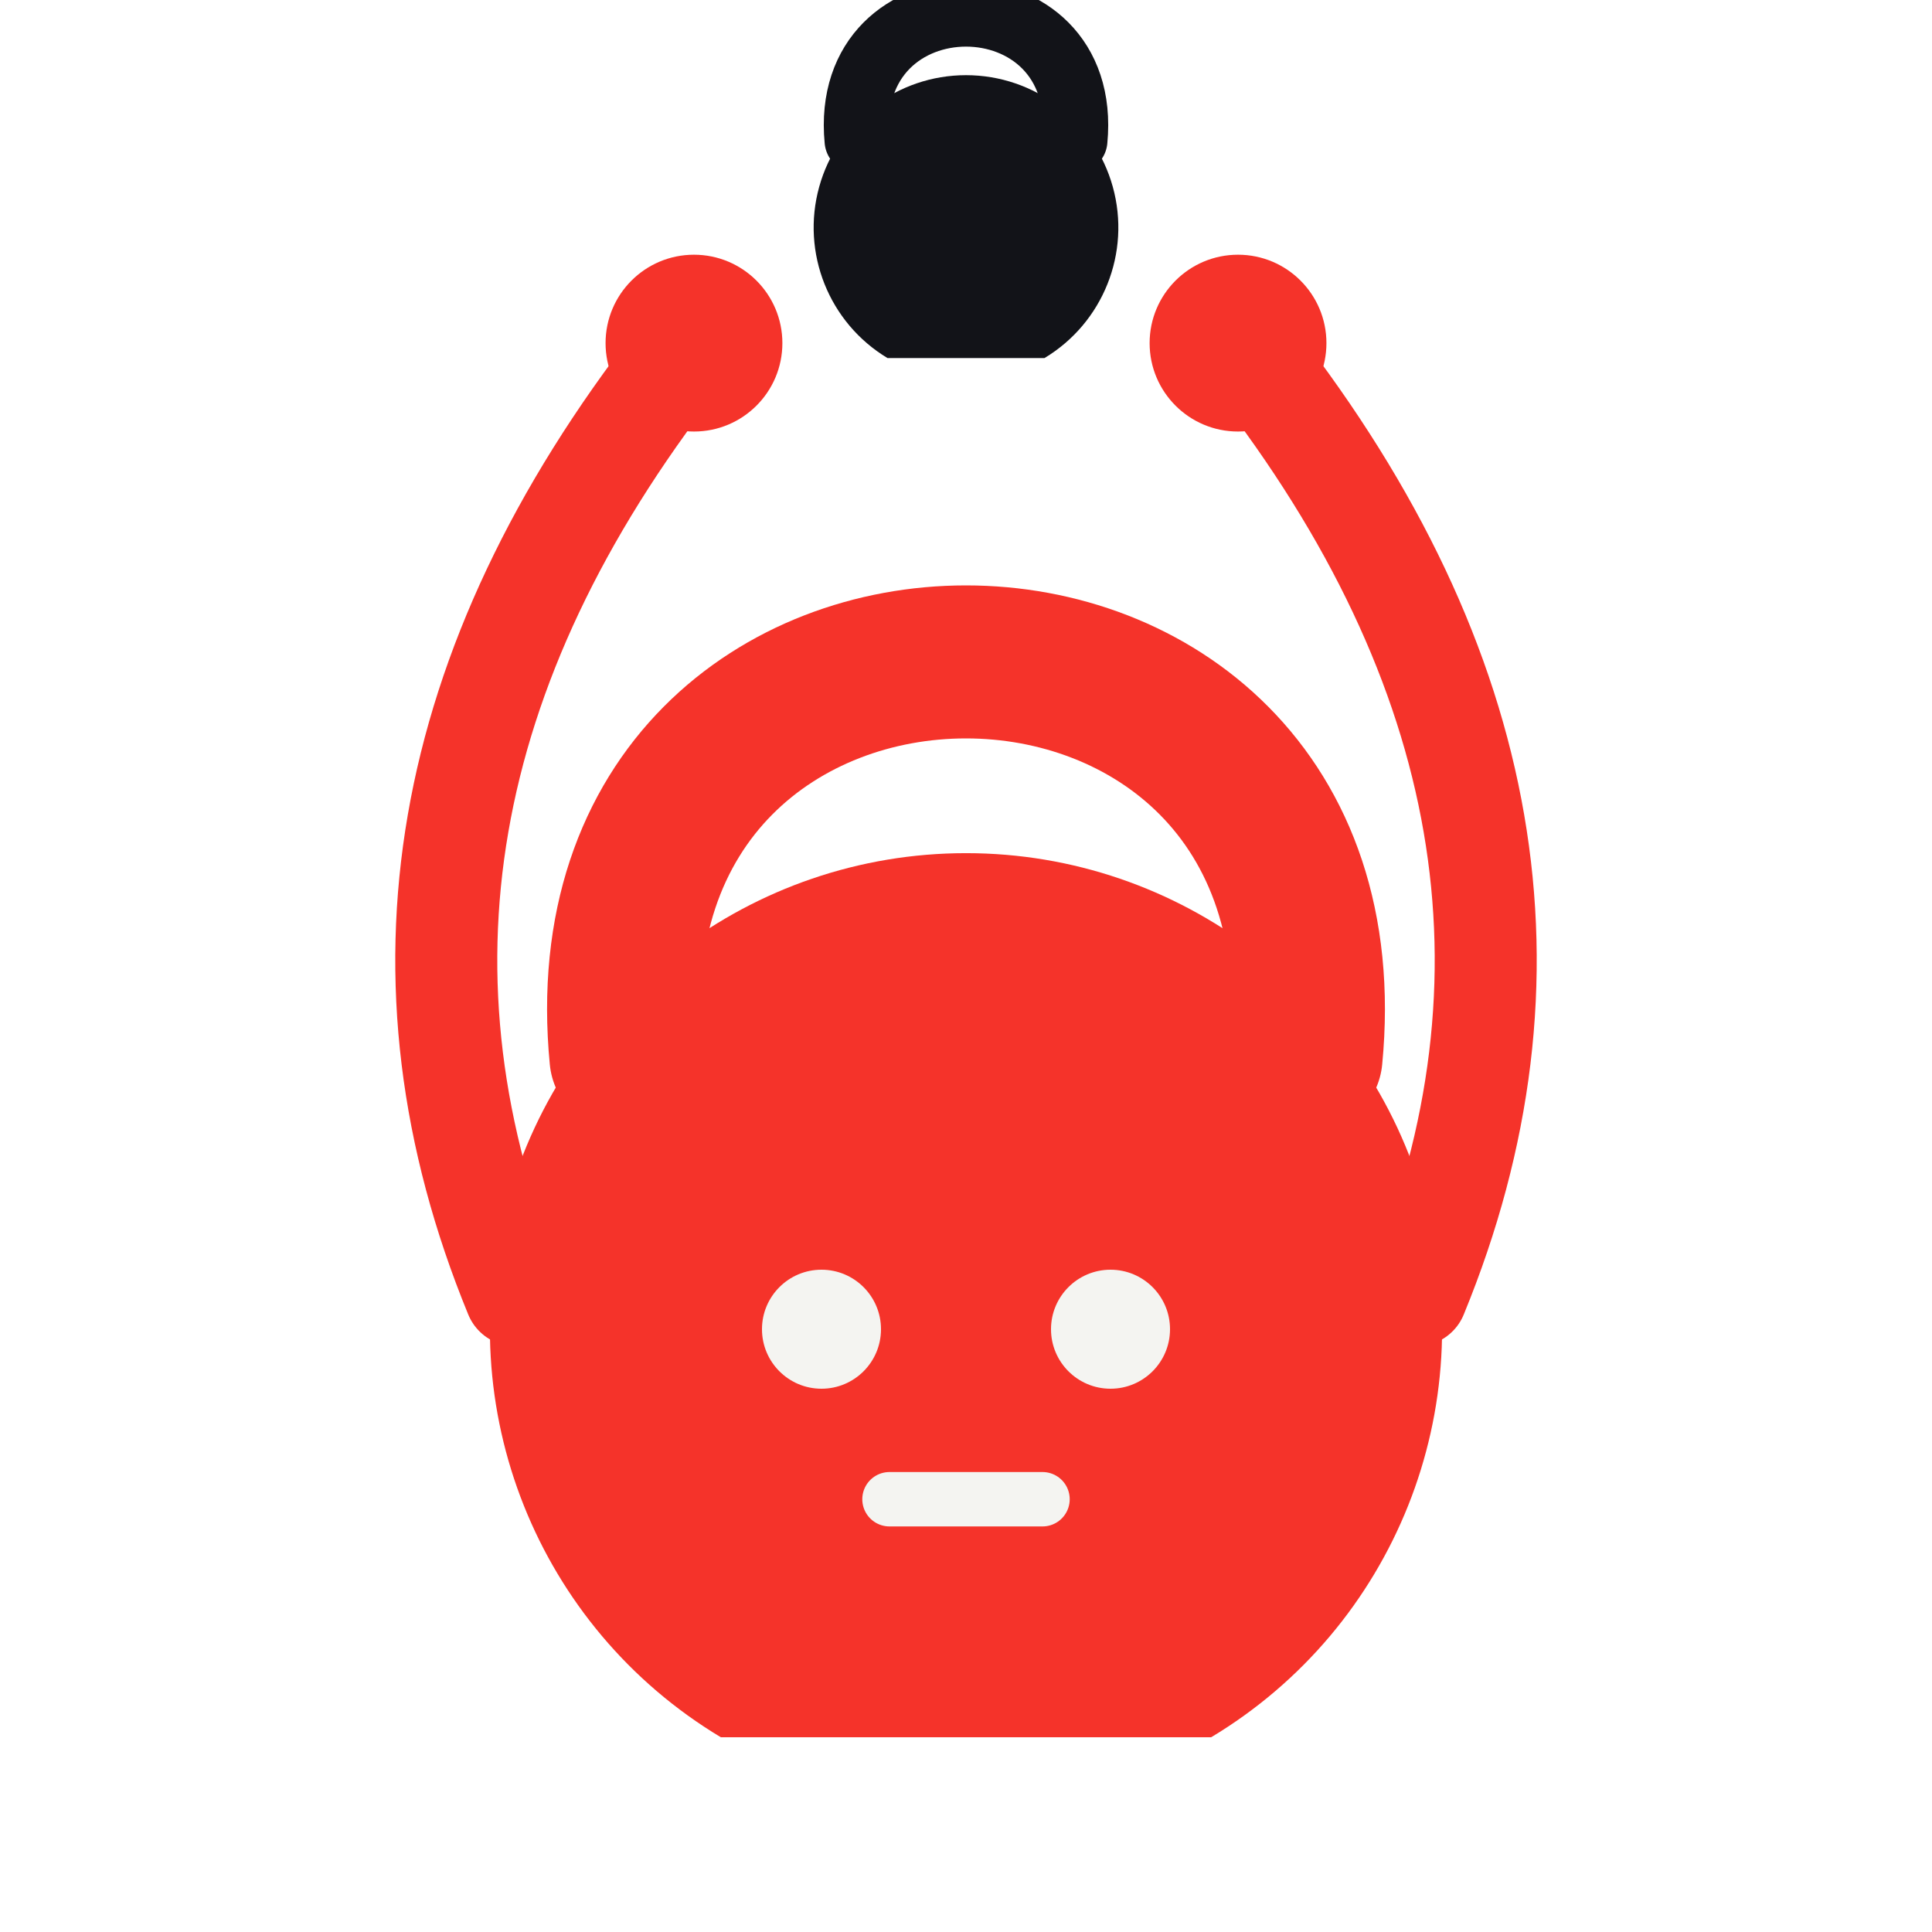
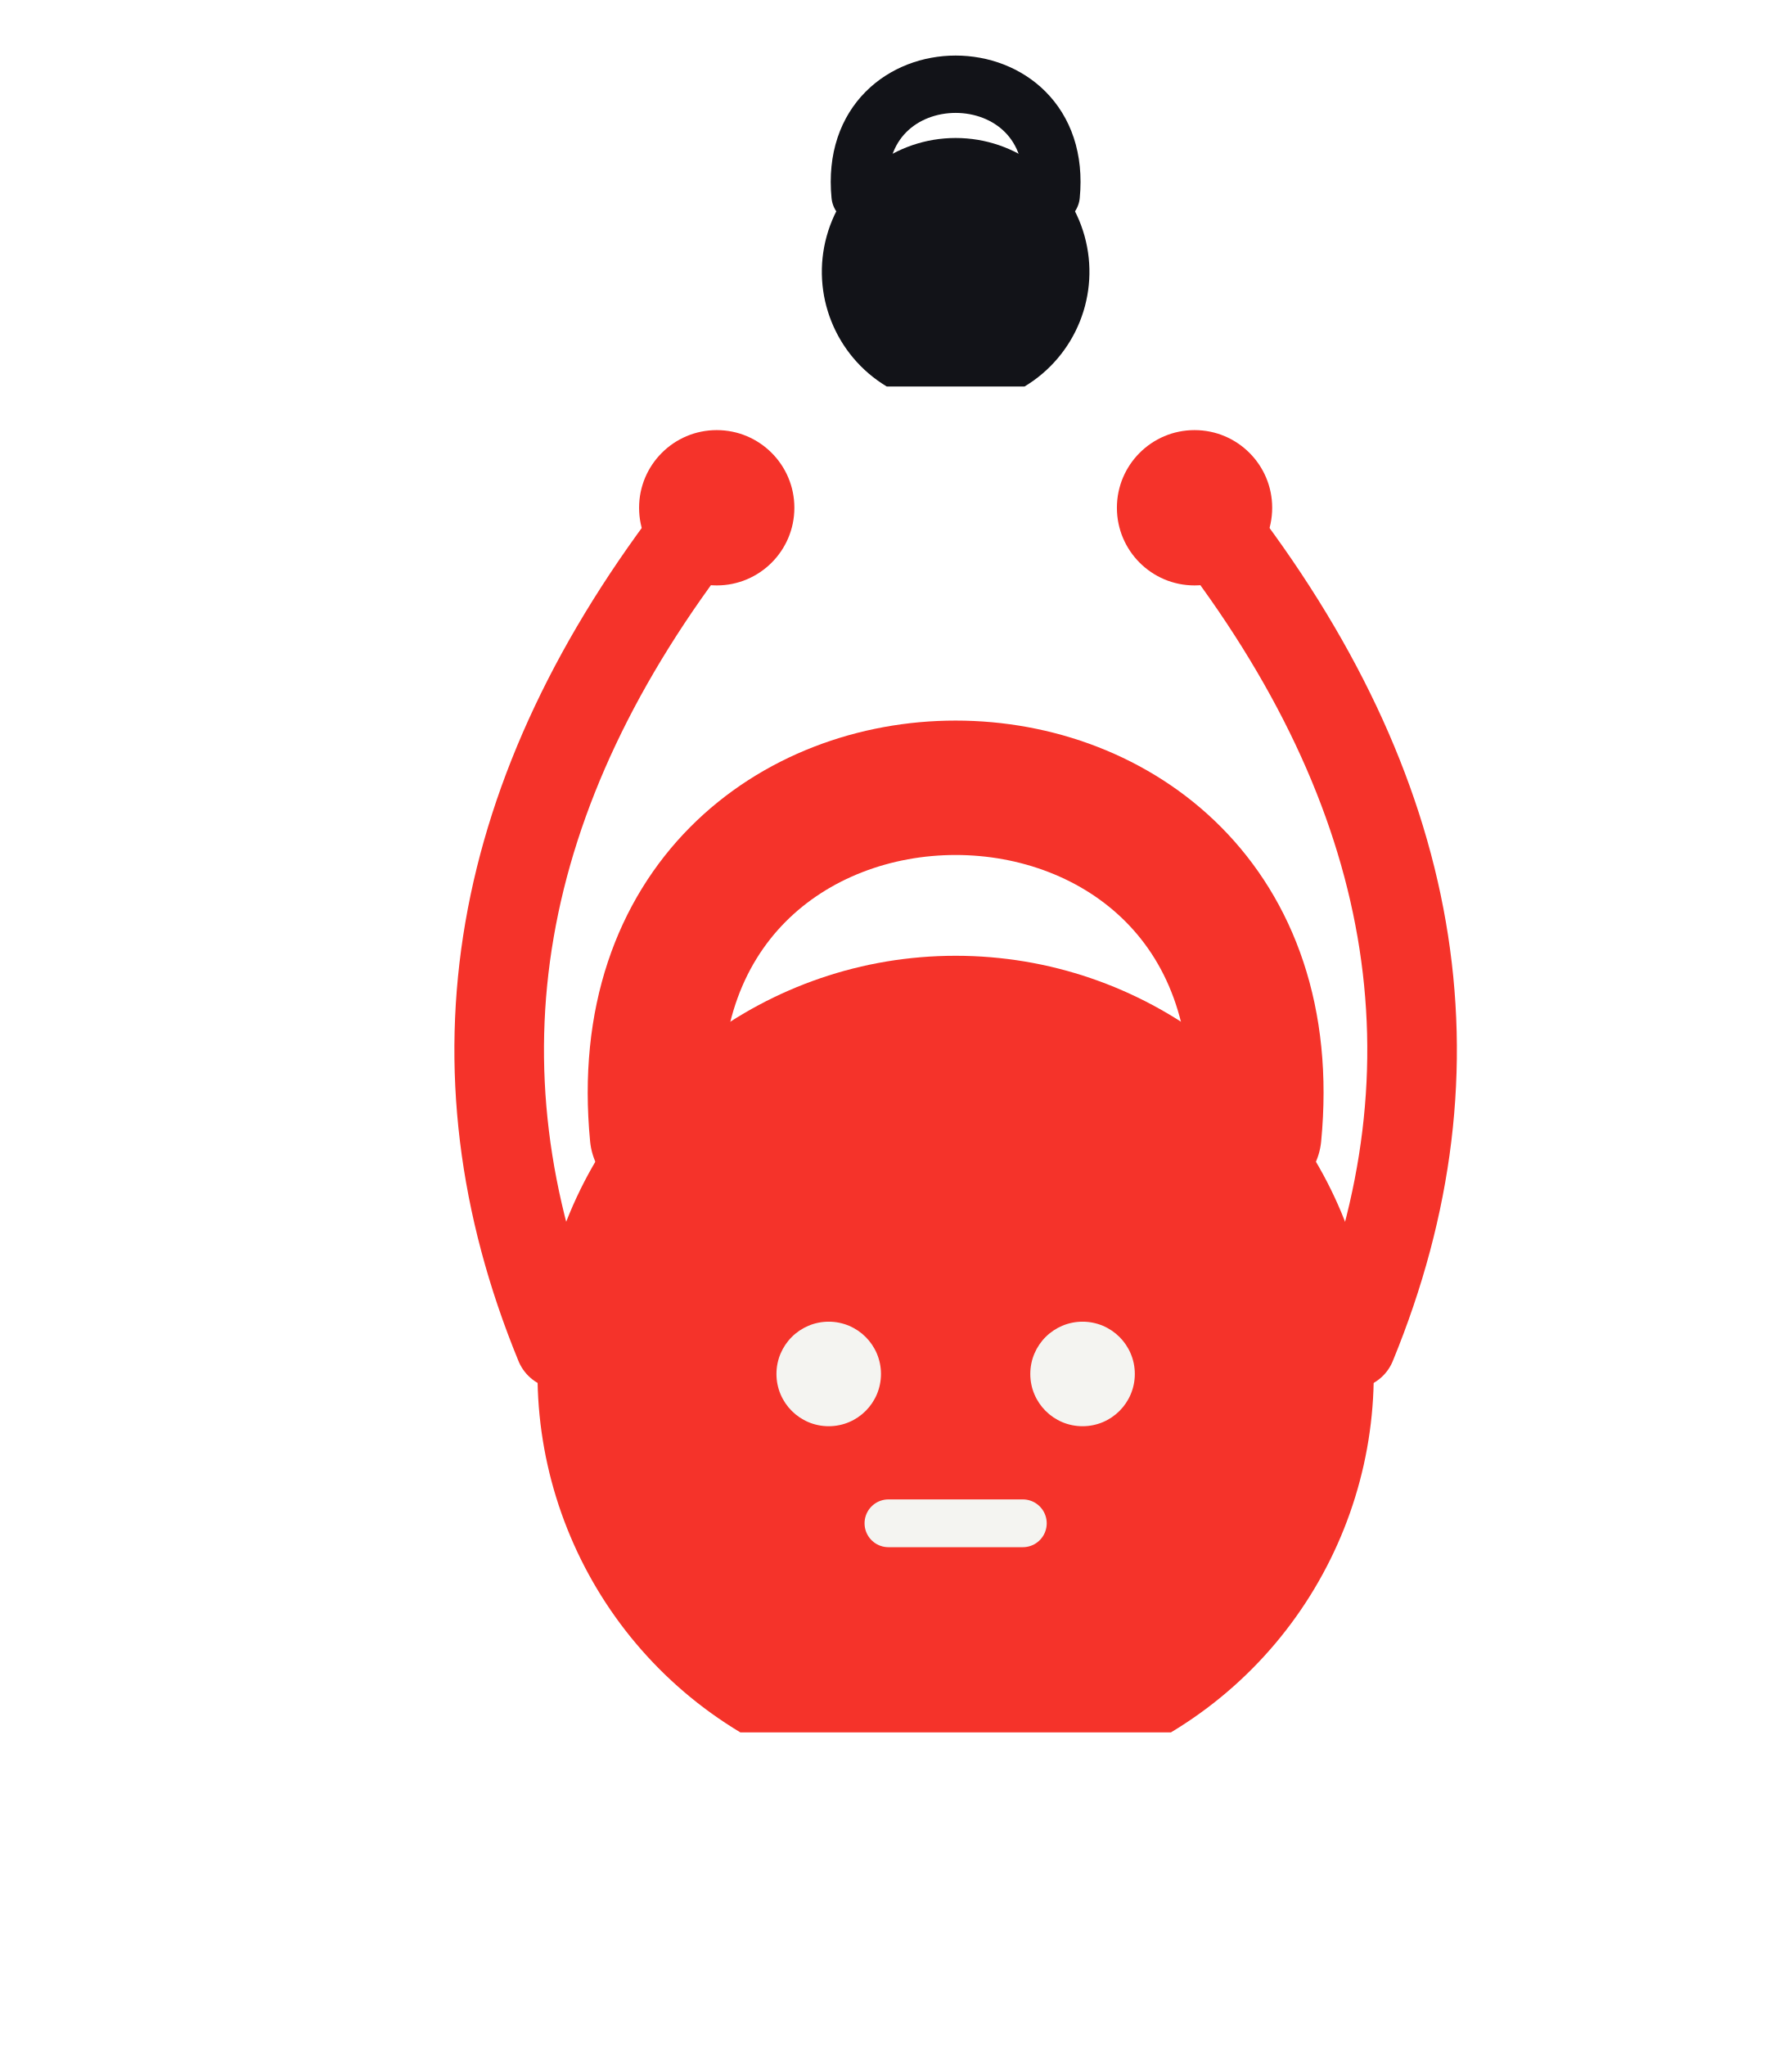
- <svg xmlns="http://www.w3.org/2000/svg" viewBox="0 0 100 100" role="img" aria-label="Reset Fit · Levanta">
-   <g transform="translate(6 16) scale(0.88)">
-     <g transform="rotate(0 50 60)">
-       <path d="M30 44C27 13 73 13 70 44" fill="none" stroke="#f5332a" stroke-width="9" stroke-linecap="round" />
-       <path d="M35.58 84A28 28 0 1 1 64.42 84Z" fill="#f5332a" />
-       <path d="M23.5 58Q12 30 33 3M76.5 58Q88 30 67 3" fill="none" stroke="#f5332a" stroke-width="6" stroke-linecap="round" stroke-linejoin="round" />
-       <circle cx="34" cy="2" r="5.2" fill="#f5332a" />
-       <circle cx="66" cy="2" r="5.2" fill="#f5332a" />
-       <circle cx="41.5" cy="60" r="3.5" fill="#f4f4f1" />
-       <circle cx="58.5" cy="60" r="3.5" fill="#f4f4f1" />
-       <path d="M45.5 70H54.5" fill="none" stroke="#f4f4f1" stroke-width="3.2" stroke-linecap="round" stroke-linejoin="round" />
-     </g>
-     <g transform="translate(34 -24) scale(0.32)">
-       <path d="M30 44C27 13 73 13 70 44" fill="none" stroke="#121318" stroke-width="12" stroke-linecap="round" />
-       <path d="M35.58 84A28 28 0 1 1 64.42 84Z" fill="#121318" />
-     </g>
+ <svg xmlns="http://www.w3.org/2000/svg" viewBox="-14 -32 120 137" role="img" aria-label="Reset Fit · Levanta">
+   <g transform="rotate(0 50 60)">
+     <path d="M30 44C27 13 73 13 70 44" fill="none" stroke="#f5332a" stroke-width="9" stroke-linecap="round" />
+     <path d="M35.58 84A28 28 0 1 1 64.42 84Z" fill="#f5332a" />
+     <path d="M23.5 58Q12 30 33 3M76.5 58Q88 30 67 3" fill="none" stroke="#f5332a" stroke-width="6" stroke-linecap="round" stroke-linejoin="round" />
+     <circle cx="34" cy="2" r="5.2" fill="#f5332a" />
+     <circle cx="66" cy="2" r="5.2" fill="#f5332a" />
+     <circle cx="41.5" cy="60" r="3.5" fill="#f4f4f1" />
+     <circle cx="58.5" cy="60" r="3.5" fill="#f4f4f1" />
+     <path d="M45.5 70H54.5" fill="none" stroke="#f4f4f1" stroke-width="3.2" stroke-linecap="round" stroke-linejoin="round" />
+   </g>
+   <g transform="translate(34 -33) scale(0.32)">
+     <path d="M30 44C27 13 73 13 70 44" fill="none" stroke="#121318" stroke-width="12" stroke-linecap="round" />
+     <path d="M35.58 84A28 28 0 1 1 64.42 84Z" fill="#121318" />
  </g>
</svg>
